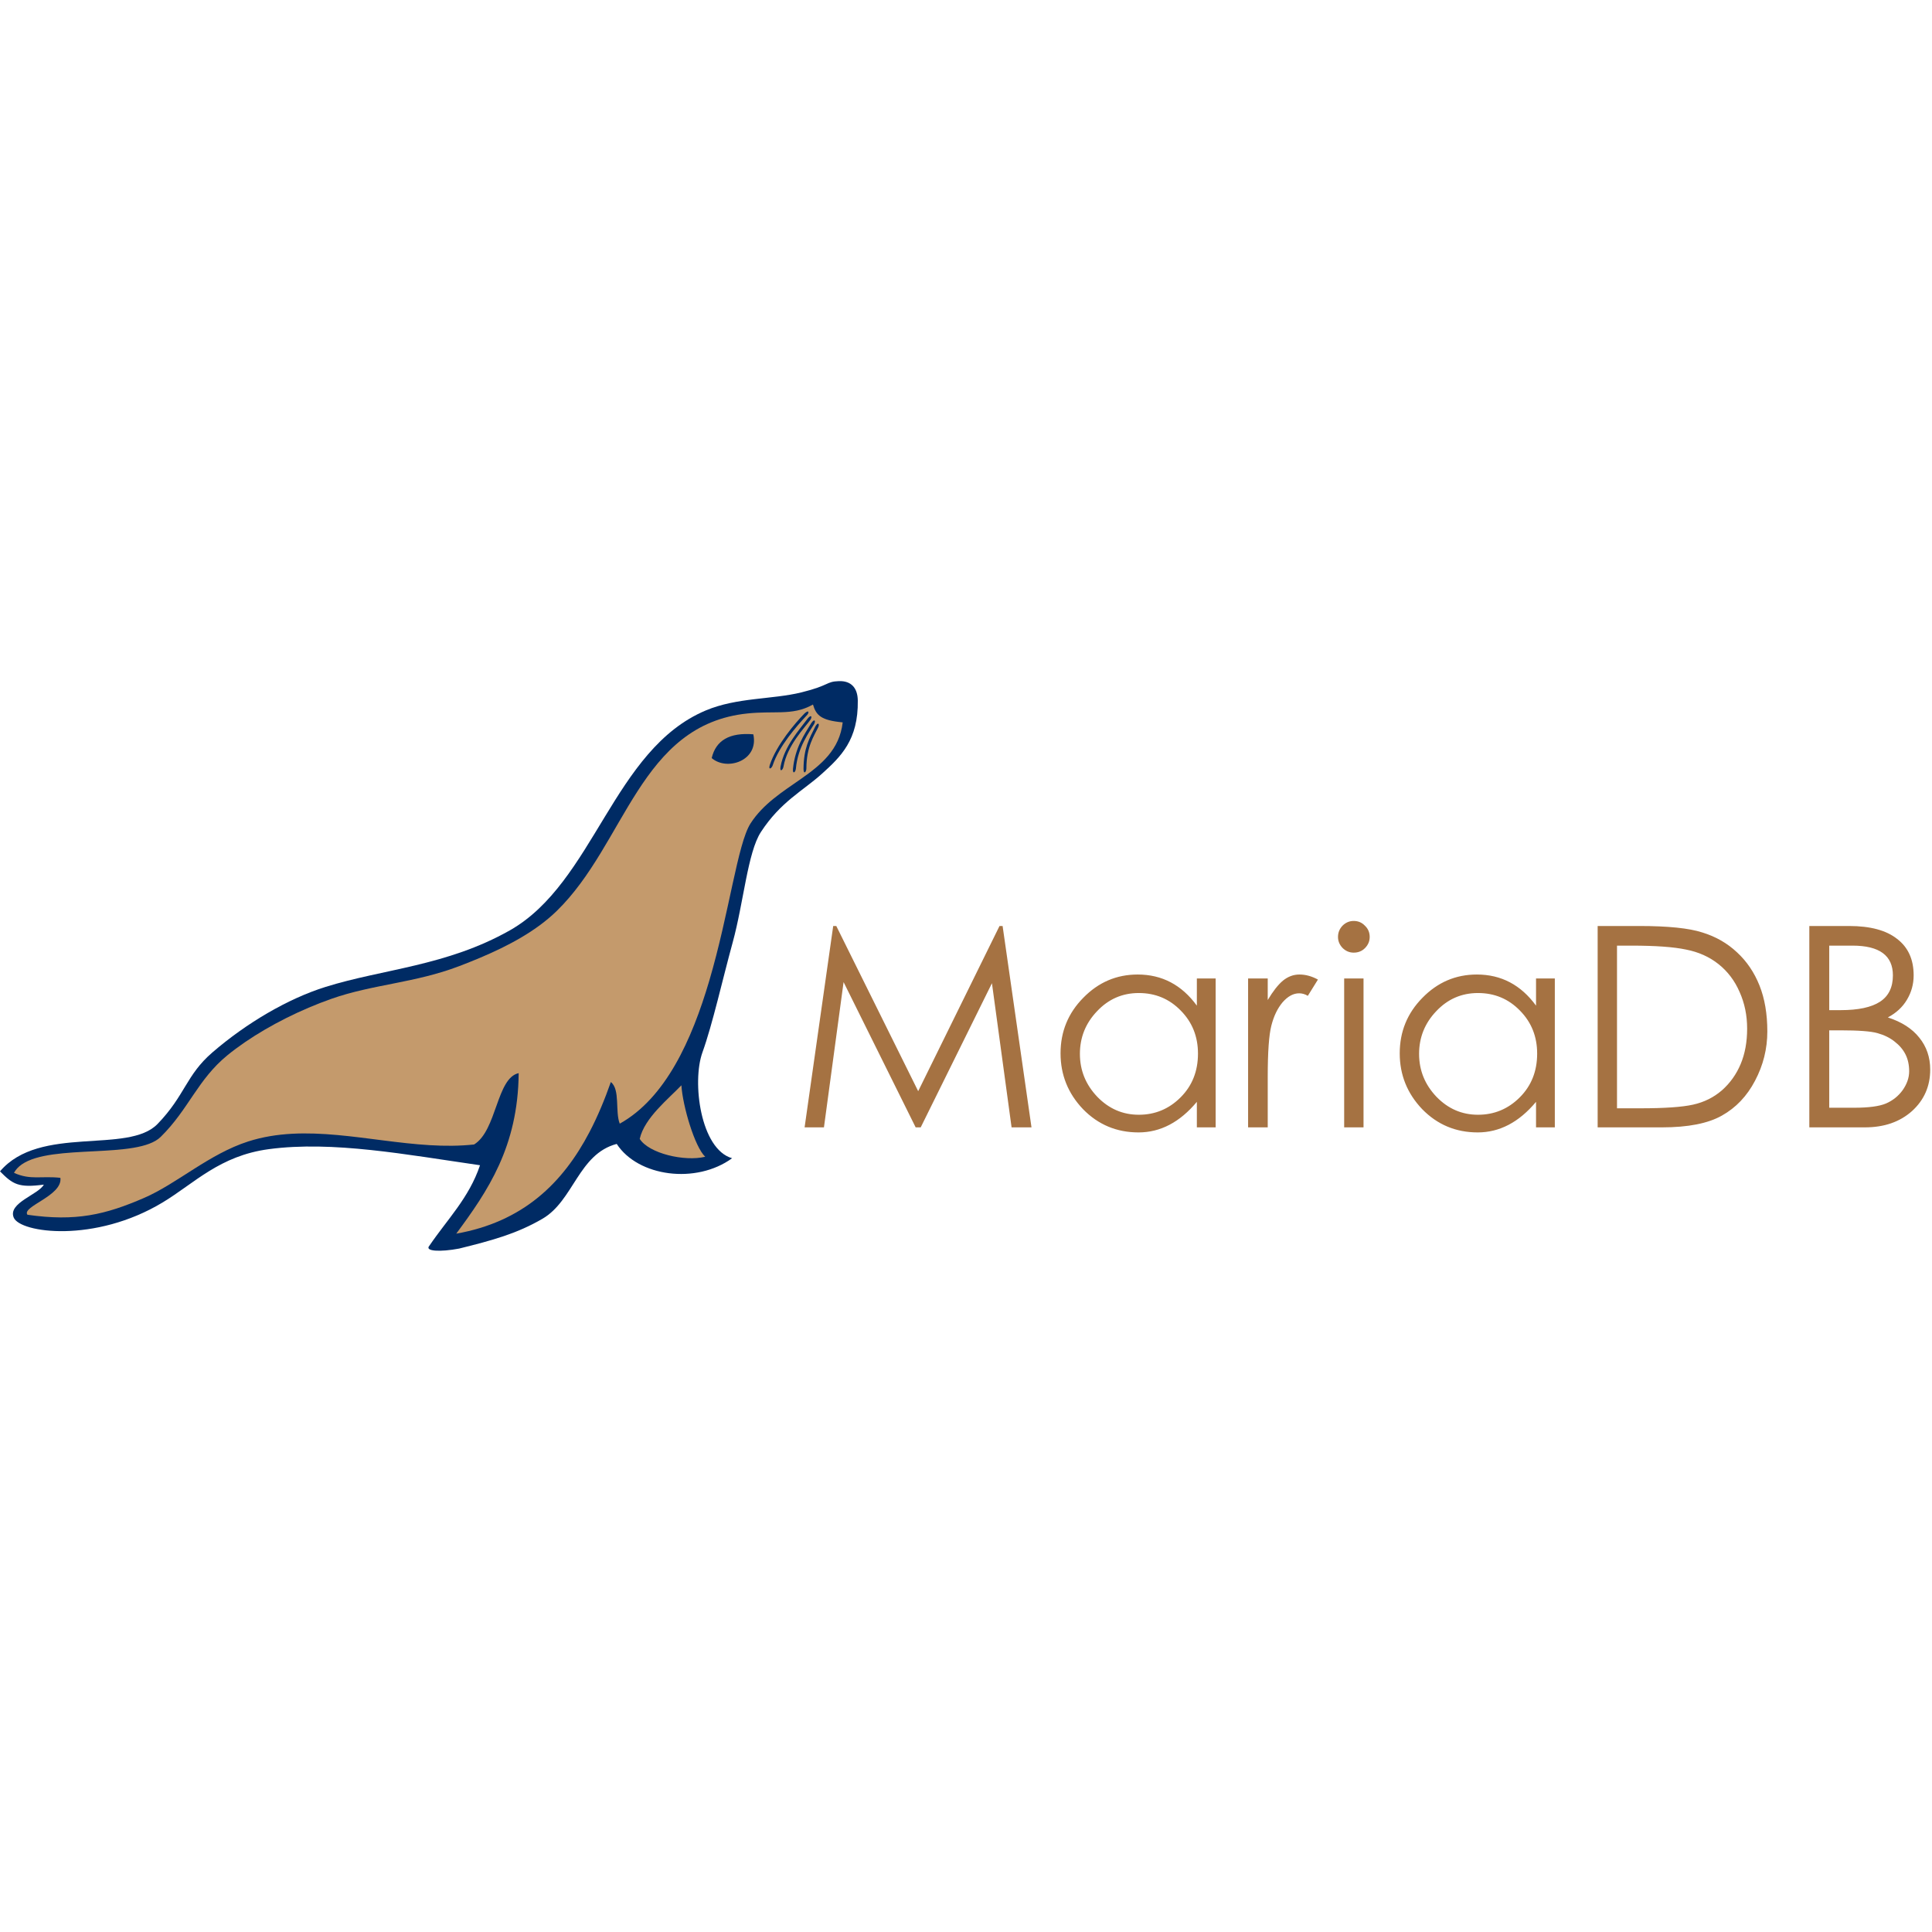
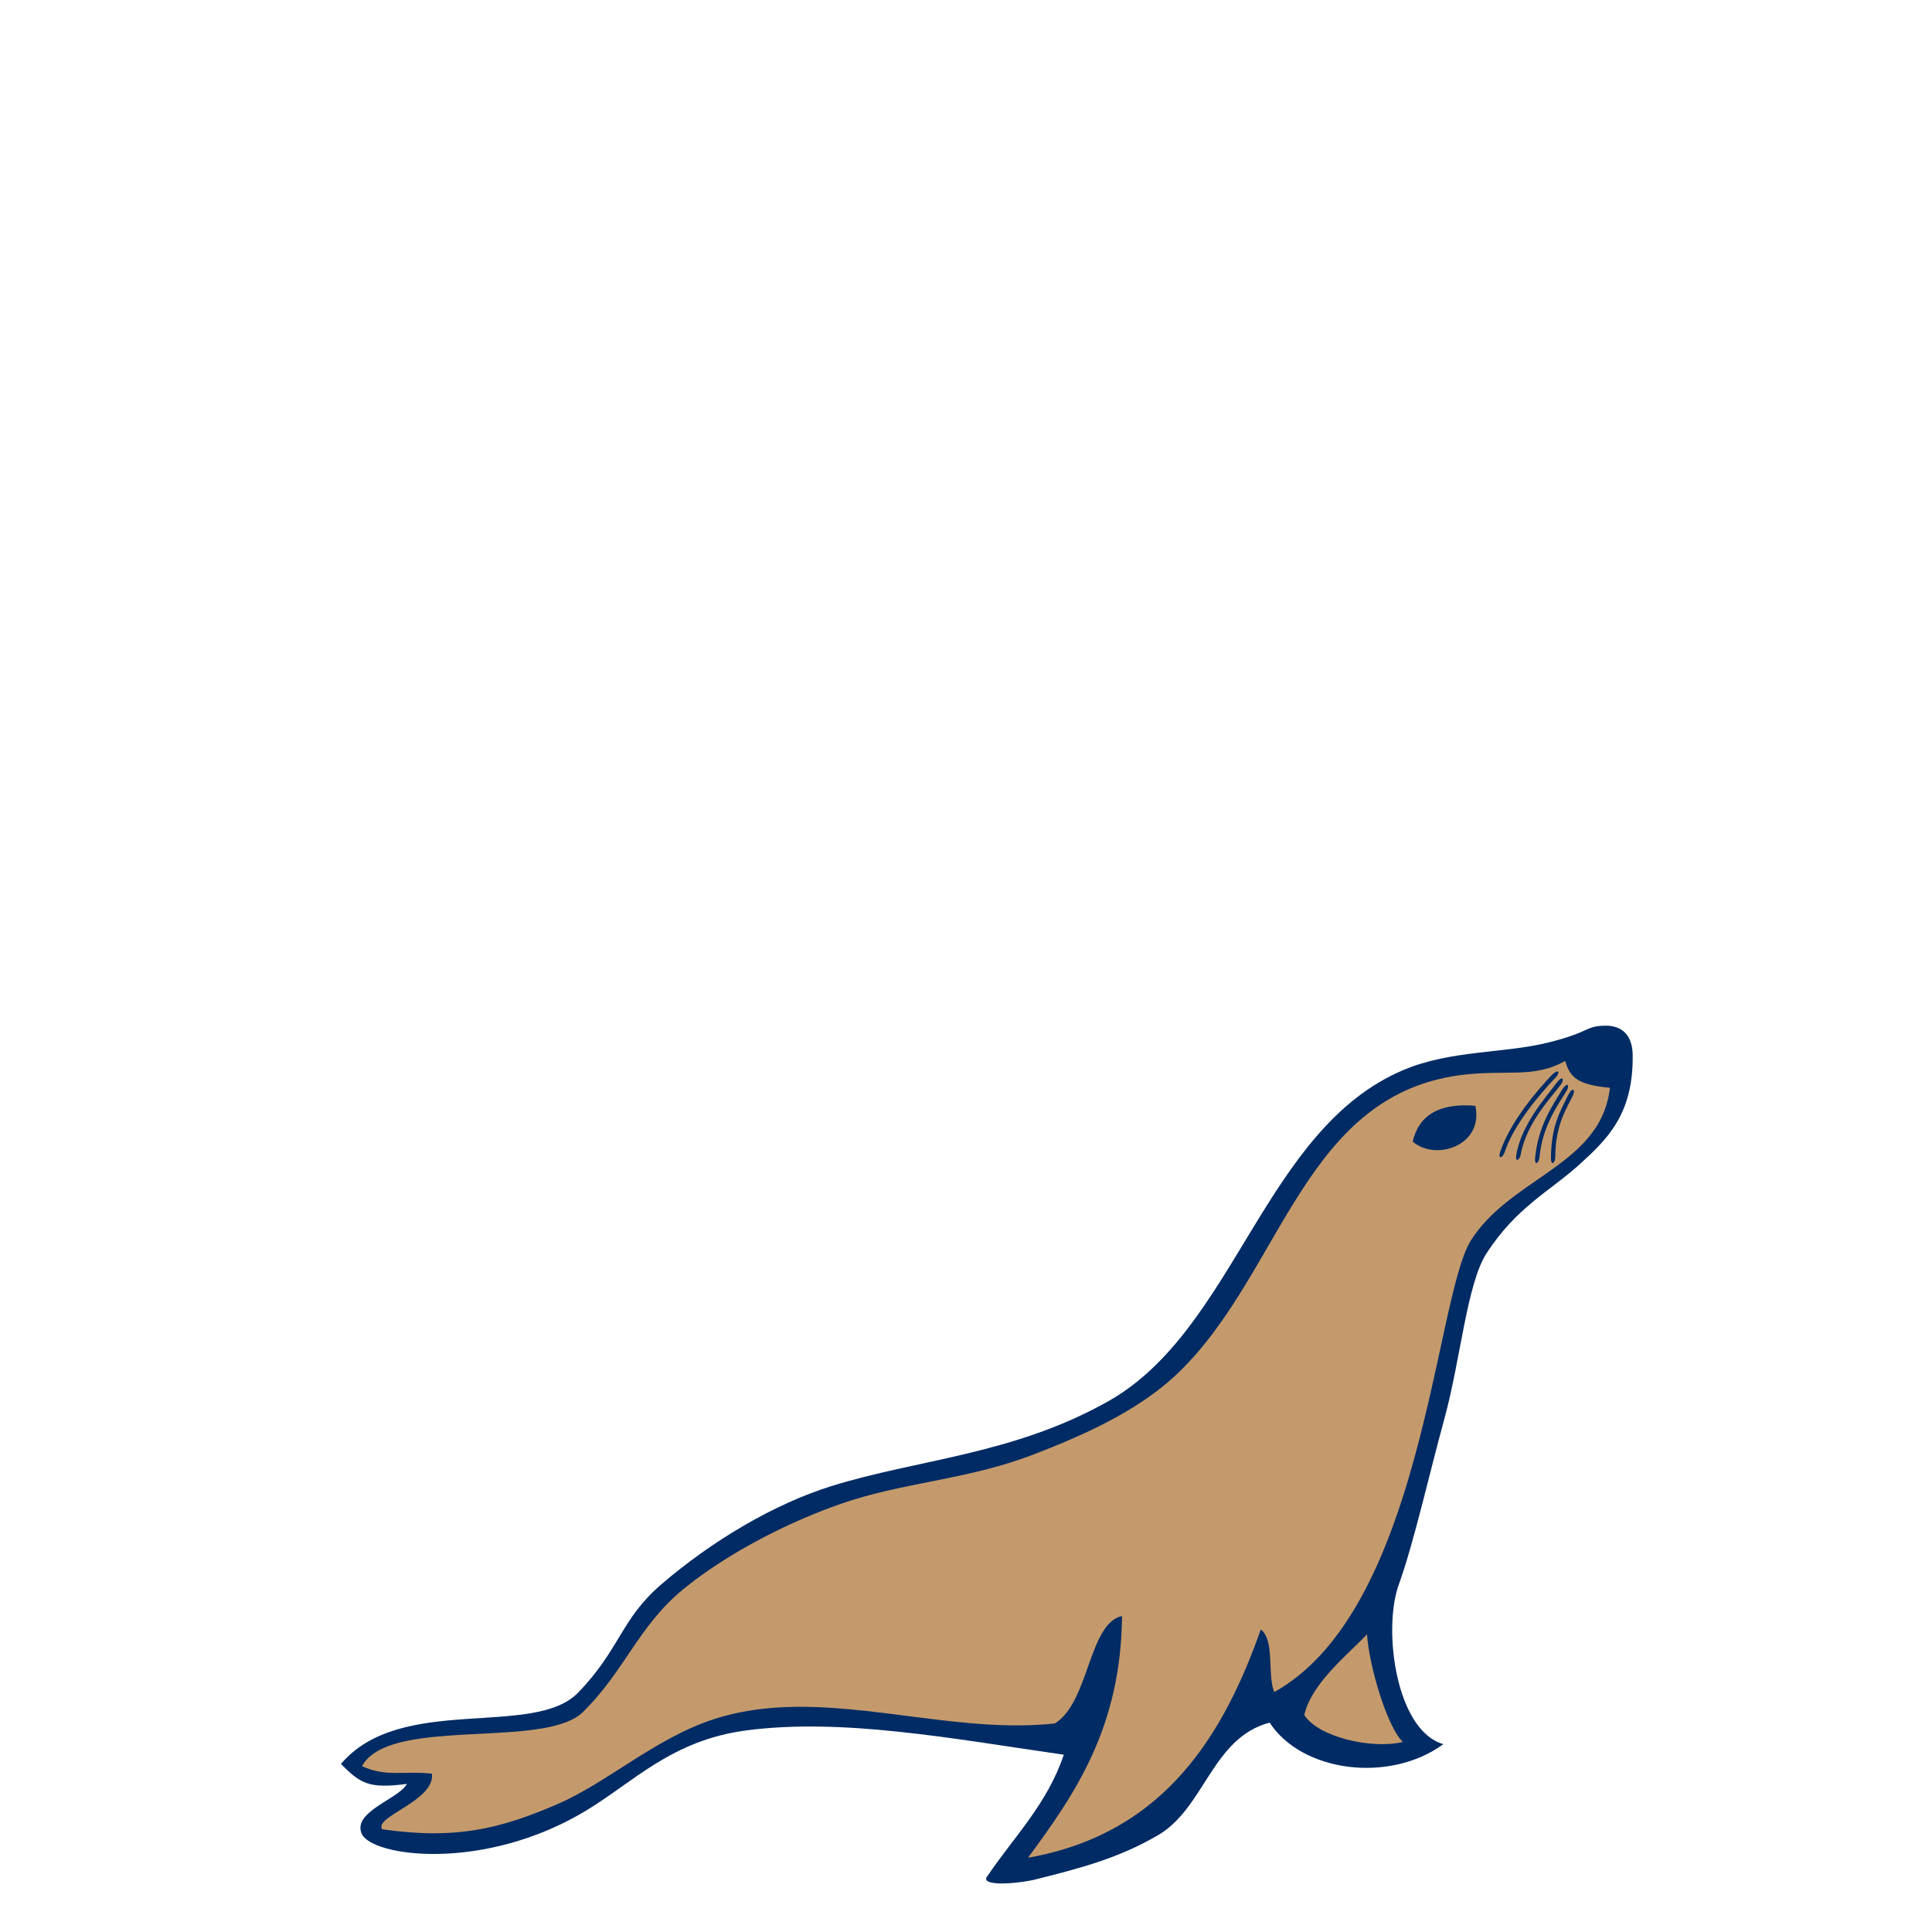
- <svg xmlns="http://www.w3.org/2000/svg" width="800px" height="800px" viewBox="0 -180.5 512 512" version="1.1" preserveAspectRatio="xMidYMid">
+ <svg xmlns="http://www.w3.org/2000/svg" width="800px" height="800px" viewBox="-10 -180.5 240 340" version="1.1" preserveAspectRatio="xMidYMid">
  <g>
-     <path d="M391.383,77.757 C397.824,77.757 403.051,80.507 407.065,86.007 L407.065,78.798 L412.045,78.798 L412.045,118.264 L407.065,118.264 L407.065,111.501 C402.556,116.902 397.403,119.602 391.605,119.602 C385.808,119.602 380.903,117.546 376.889,113.433 C372.925,109.271 370.943,104.341 370.943,98.643 C370.943,92.895 372.95,87.99 376.963,83.926 C380.977,79.814 385.783,77.757 391.383,77.757 Z M301.497,77.757 C307.938,77.757 313.166,80.507 317.179,86.007 L317.179,78.798 L322.159,78.798 L322.159,118.264 L317.179,118.264 L317.179,111.501 C312.67,116.902 307.517,119.602 301.72,119.602 C295.922,119.602 291.017,117.546 287.003,113.433 C283.039,109.271 281.057,104.341 281.057,98.643 C281.057,92.895 283.064,87.99 287.078,83.926 C291.091,79.814 295.898,77.757 301.497,77.757 Z M434.469,64.899 C442.05,64.899 447.6,65.469 451.118,66.609 C454.685,67.699 457.757,69.458 460.334,71.886 C462.911,74.264 464.893,77.188 466.28,80.656 C467.667,84.125 468.361,88.188 468.361,92.845 C468.361,97.453 467.271,101.814 465.091,105.926 C462.96,109.99 460.037,113.062 456.32,115.143 C452.654,117.224 447.352,118.264 440.415,118.264 L423.395,118.264 L423.395,64.899 L434.469,64.899 Z M361.348,78.798 L361.348,118.264 L356.219,118.264 L356.219,78.798 L361.348,78.798 Z M221.626,64.899 L243.328,108.676 L264.882,64.899 L265.7,64.899 L273.356,118.264 L268.079,118.264 L262.876,80.062 L243.997,118.264 L242.659,118.264 L223.558,79.764 L218.355,118.264 L213.227,118.264 L220.808,64.899 L221.626,64.899 Z M344.36,77.757 C345.995,77.757 347.631,78.203 349.266,79.095 L346.59,83.406 C345.847,82.96 345.079,82.737 344.286,82.737 C342.75,82.737 341.288,83.53 339.901,85.116 C338.563,86.701 337.572,88.758 336.928,91.285 C336.284,93.762 335.962,98.296 335.962,104.886 L335.962,118.264 L330.759,118.264 L330.759,78.798 L335.962,78.798 L335.962,84.521 C337.349,82.192 338.687,80.483 339.975,79.393 C341.313,78.303 342.775,77.757 344.36,77.757 Z M490.044,64.899 C495.643,64.899 499.879,66.039 502.753,68.318 C505.677,70.548 507.138,73.769 507.138,77.98 C507.138,80.309 506.544,82.465 505.355,84.447 C504.215,86.379 502.53,87.94 500.301,89.129 C503.967,90.318 506.742,92.102 508.625,94.48 C510.557,96.859 511.524,99.683 511.524,102.953 C511.524,107.363 509.913,111.03 506.693,113.954 C503.472,116.827 499.31,118.264 494.206,118.264 L479.49,118.264 L479.49,64.899 L490.044,64.899 Z M391.68,82.663 C387.319,82.663 383.628,84.273 380.605,87.494 C377.583,90.665 376.072,94.431 376.072,98.791 C376.072,103.152 377.608,106.942 380.68,110.163 C383.752,113.334 387.418,114.92 391.68,114.92 C395.991,114.92 399.682,113.384 402.754,110.312 C405.826,107.24 407.362,103.375 407.362,98.717 C407.362,94.208 405.851,90.417 402.828,87.345 C399.806,84.224 396.09,82.663 391.68,82.663 Z M301.794,82.663 C297.434,82.663 293.742,84.273 290.72,87.494 C287.697,90.665 286.186,94.431 286.186,98.791 C286.186,103.152 287.722,106.942 290.794,110.163 C293.866,113.334 297.533,114.92 301.794,114.92 C306.105,114.92 309.796,113.384 312.868,110.312 C315.94,107.24 317.477,103.375 317.477,98.717 C317.477,94.208 315.965,90.417 312.943,87.345 C309.92,84.224 306.204,82.663 301.794,82.663 Z M432.314,70.102 L428.523,70.102 L428.523,113.21 L434.692,113.21 C441.133,113.21 445.791,112.888 448.665,112.244 C451.588,111.6 454.14,110.336 456.32,108.454 C458.501,106.521 460.161,104.192 461.3,101.467 C462.44,98.742 463.01,95.62 463.01,92.102 C463.01,88.584 462.341,85.339 461.003,82.366 C459.715,79.393 457.856,76.94 455.429,75.007 C453.001,73.075 450.127,71.787 446.807,71.143 C443.537,70.449 438.705,70.102 432.314,70.102 Z M487.74,92.548 L484.767,92.548 L484.767,113.062 L491.382,113.062 C495.197,113.062 497.997,112.69 499.78,111.947 C501.614,111.154 503.1,109.965 504.24,108.379 C505.379,106.744 505.949,105.084 505.949,103.399 C505.949,101.715 505.627,100.228 504.983,98.94 C504.339,97.652 503.373,96.512 502.084,95.521 C500.846,94.53 499.334,93.787 497.551,93.291 C495.816,92.796 492.546,92.548 487.74,92.548 Z M490.936,70.102 L484.767,70.102 L484.767,87.197 L487.814,87.197 C492.472,87.197 495.94,86.453 498.22,84.967 C500.499,83.48 501.638,81.152 501.638,77.98 C501.638,72.728 498.071,70.102 490.936,70.102 Z M358.746,63.561 C359.935,63.561 360.926,63.983 361.719,64.825 C362.561,65.618 362.983,66.609 362.983,67.798 C362.983,68.938 362.561,69.929 361.719,70.771 C360.926,71.564 359.935,71.96 358.746,71.96 C357.607,71.96 356.616,71.539 355.773,70.697 C354.98,69.854 354.584,68.888 354.584,67.798 C354.584,66.658 354.98,65.667 355.773,64.825 C356.616,63.983 357.607,63.561 358.746,63.561 Z" fill="#A57242" fill-rule="nonzero">
- 
- </path>
    <path d="M222.341,0.004 C218.827,0.116 219.939,1.129 212.347,2.997 C204.681,4.883 195.317,4.305 187.062,7.767 C162.419,18.102 157.474,53.425 135.072,66.078 C118.326,75.537 101.431,76.291 86.242,81.051 C76.26,84.181 65.34,90.6 56.296,98.394 C49.276,104.446 49.093,109.767 41.758,117.357 C33.912,125.476 10.576,117.494 0,129.92 C3.407,133.365 4.901,134.33 11.615,133.436 C10.225,136.071 2.031,138.291 3.635,142.167 C5.322,146.245 25.132,149.01 43.141,138.137 C51.527,133.074 58.207,125.776 71.269,124.034 C88.171,121.781 107.643,125.479 127.21,128.3 C124.309,136.951 118.483,142.704 113.817,149.594 C112.372,151.15 116.72,151.325 121.679,150.384 C130.6,148.178 137.03,146.402 143.763,142.483 C152.035,137.668 153.288,125.322 163.437,122.651 C169.092,131.342 184.471,133.395 194.015,126.443 C185.641,124.073 183.326,106.249 186.153,98.394 C188.831,90.959 191.476,79.066 194.173,69.239 C197.068,58.684 198.136,45.38 201.64,40.004 C206.911,31.915 212.735,29.137 217.792,24.576 C222.849,20.015 227.477,15.575 227.325,5.137 C227.277,1.776 225.538,-0.098 222.341,0.004 L222.341,0.004 Z" fill="#002B64">

</path>
    <path d="M215.447,6.206 C216.292,9.085 217.613,10.406 223.324,10.934 C222.49,18.175 217.659,22.136 212.244,25.936 C207.478,29.279 202.256,32.497 198.901,37.719 C195.464,43.067 193.282,61.373 187.952,79.451 C183.345,95.071 176.388,110.516 164.239,117.283 C162.97,114.089 164.401,108.193 161.877,106.255 C160.243,110.913 158.396,115.358 156.233,119.489 C149.105,133.115 138.55,143.317 120.912,146.432 C129.281,135.107 137.283,123.412 137.456,103.893 C131.566,105.167 131.691,119.08 125.64,122.799 C121.76,123.221 117.83,123.219 113.874,122.981 C97.629,122.008 80.964,117.125 65.767,122.001 C55.42,125.322 46.957,133.157 38.195,136.957 C27.897,141.423 20.098,143.26 7.274,141.423 C5.646,139.23 16.66,136.399 16.001,131.637 C10.982,131.082 8.068,132.298 3.705,130.316 C4.187,129.429 4.895,128.689 5.786,128.073 C13.782,122.539 36.495,126.766 42.573,120.798 C46.325,117.117 48.787,113.263 51.335,109.517 C53.807,105.883 56.362,102.349 60.254,99.165 C61.692,97.989 63.254,96.827 64.913,95.693 C71.546,91.154 79.752,87.036 87.828,84.198 C98.829,80.331 109.976,80.012 121.702,75.532 C128.946,72.763 136.823,69.344 143.244,64.559 C144.768,63.421 146.211,62.209 147.544,60.909 C165.879,43.036 169.514,11.508 198.119,8.57 C201.578,8.215 204.409,8.33 206.987,8.251 C209.958,8.163 212.587,7.818 215.447,6.206 Z M180.575,107.113 C180.917,112.577 184.088,123.417 186.889,126.052 C181.405,127.386 171.957,125.182 169.534,121.314 C170.779,115.728 177.259,110.622 180.575,107.113 Z" fill="#C49A6C" fill-rule="nonzero">

</path>
    <path d="M216.84,12.225 C215.763,14.484 213.701,17.397 213.701,23.148 C213.692,24.135 212.951,24.811 212.939,23.289 C212.994,17.669 214.482,15.239 216.063,12.046 C216.797,10.737 217.24,11.277 216.84,12.225 Z M215.755,11.374 C214.485,13.53 211.425,17.461 210.92,23.191 C210.826,24.173 210.027,24.781 210.149,23.263 C210.7,17.67 213.145,14.169 215.001,11.126 C215.843,9.889 216.238,10.465 215.755,11.374 Z M214.767,10.247 C213.319,12.287 208.61,17.009 207.625,22.676 C207.448,23.646 206.601,24.187 206.85,22.684 C207.869,17.155 211.929,12.81 214.034,9.937 C214.977,8.773 215.322,9.381 214.767,10.247 Z M213.884,8.989 L213.408,9.495 C211.303,11.753 206.411,17.259 204.781,22.298 C204.467,23.234 203.553,23.651 204.012,22.197 C205.797,16.867 210.714,11.126 213.202,8.578 C214.3,7.558 214.556,8.209 213.884,8.989 Z M188.609,20.399 C189.7,15.713 193.345,13.578 199.637,14.099 C201.155,21.093 192.658,23.915 188.609,20.399 Z" fill="#002B64">

</path>
  </g>
</svg>
